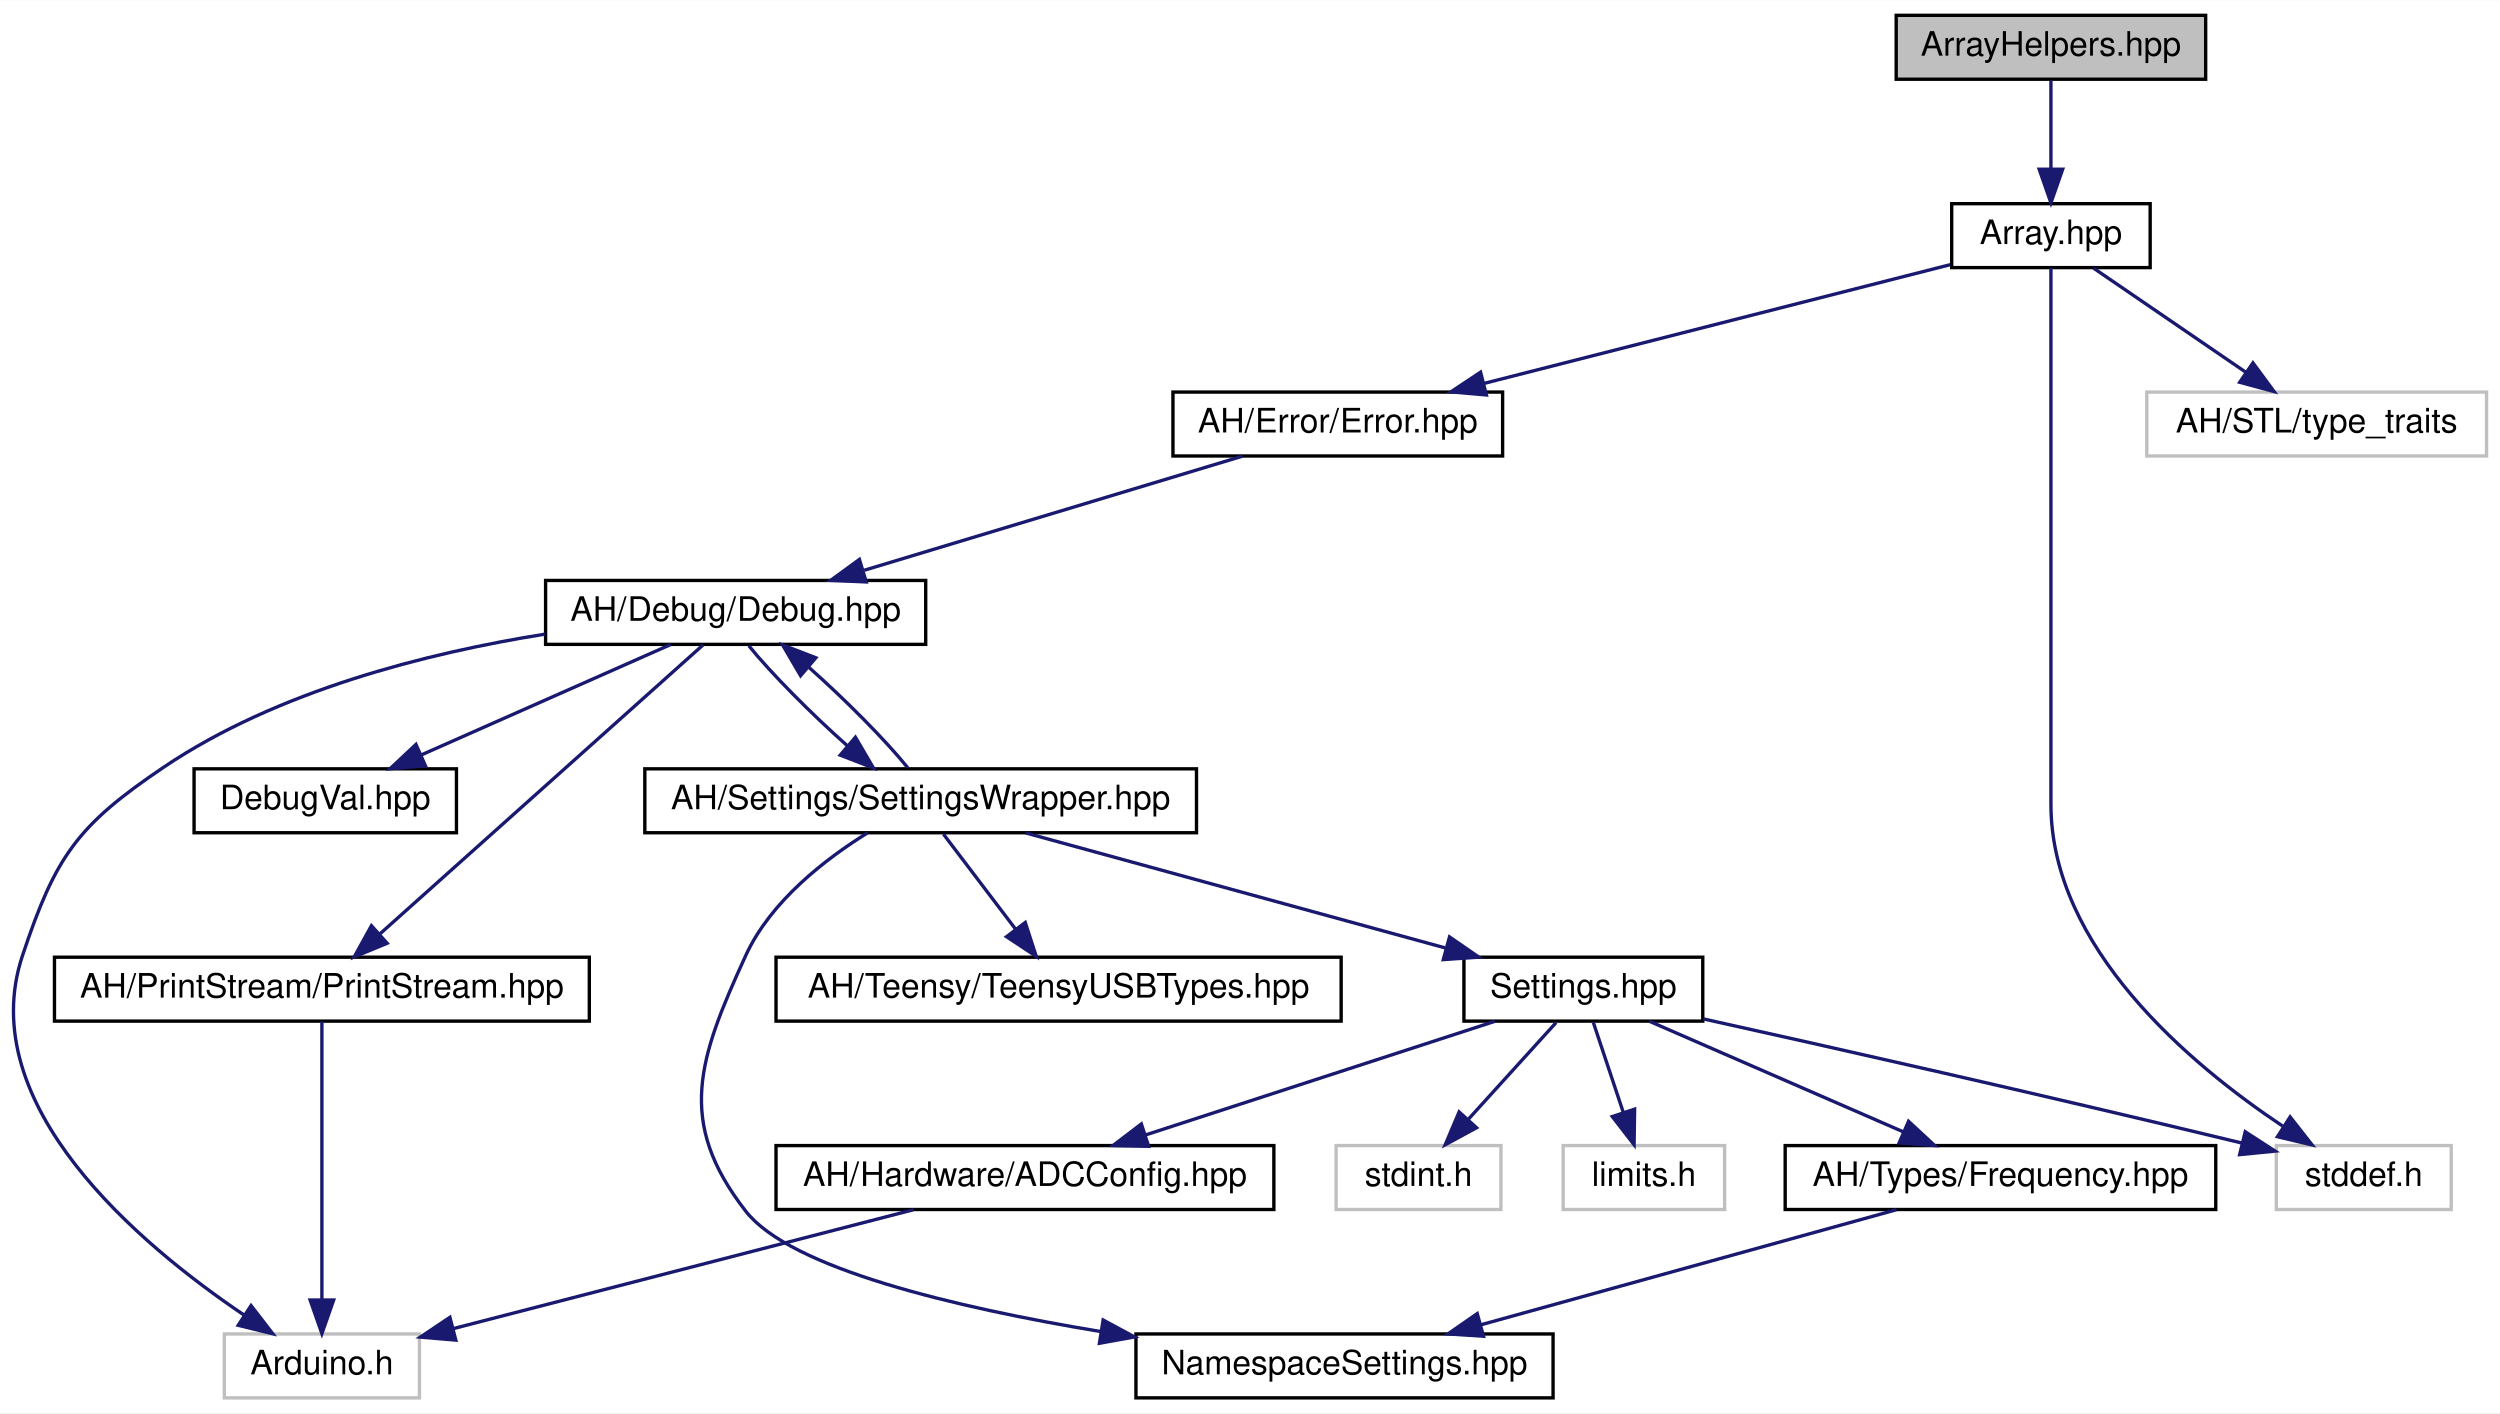
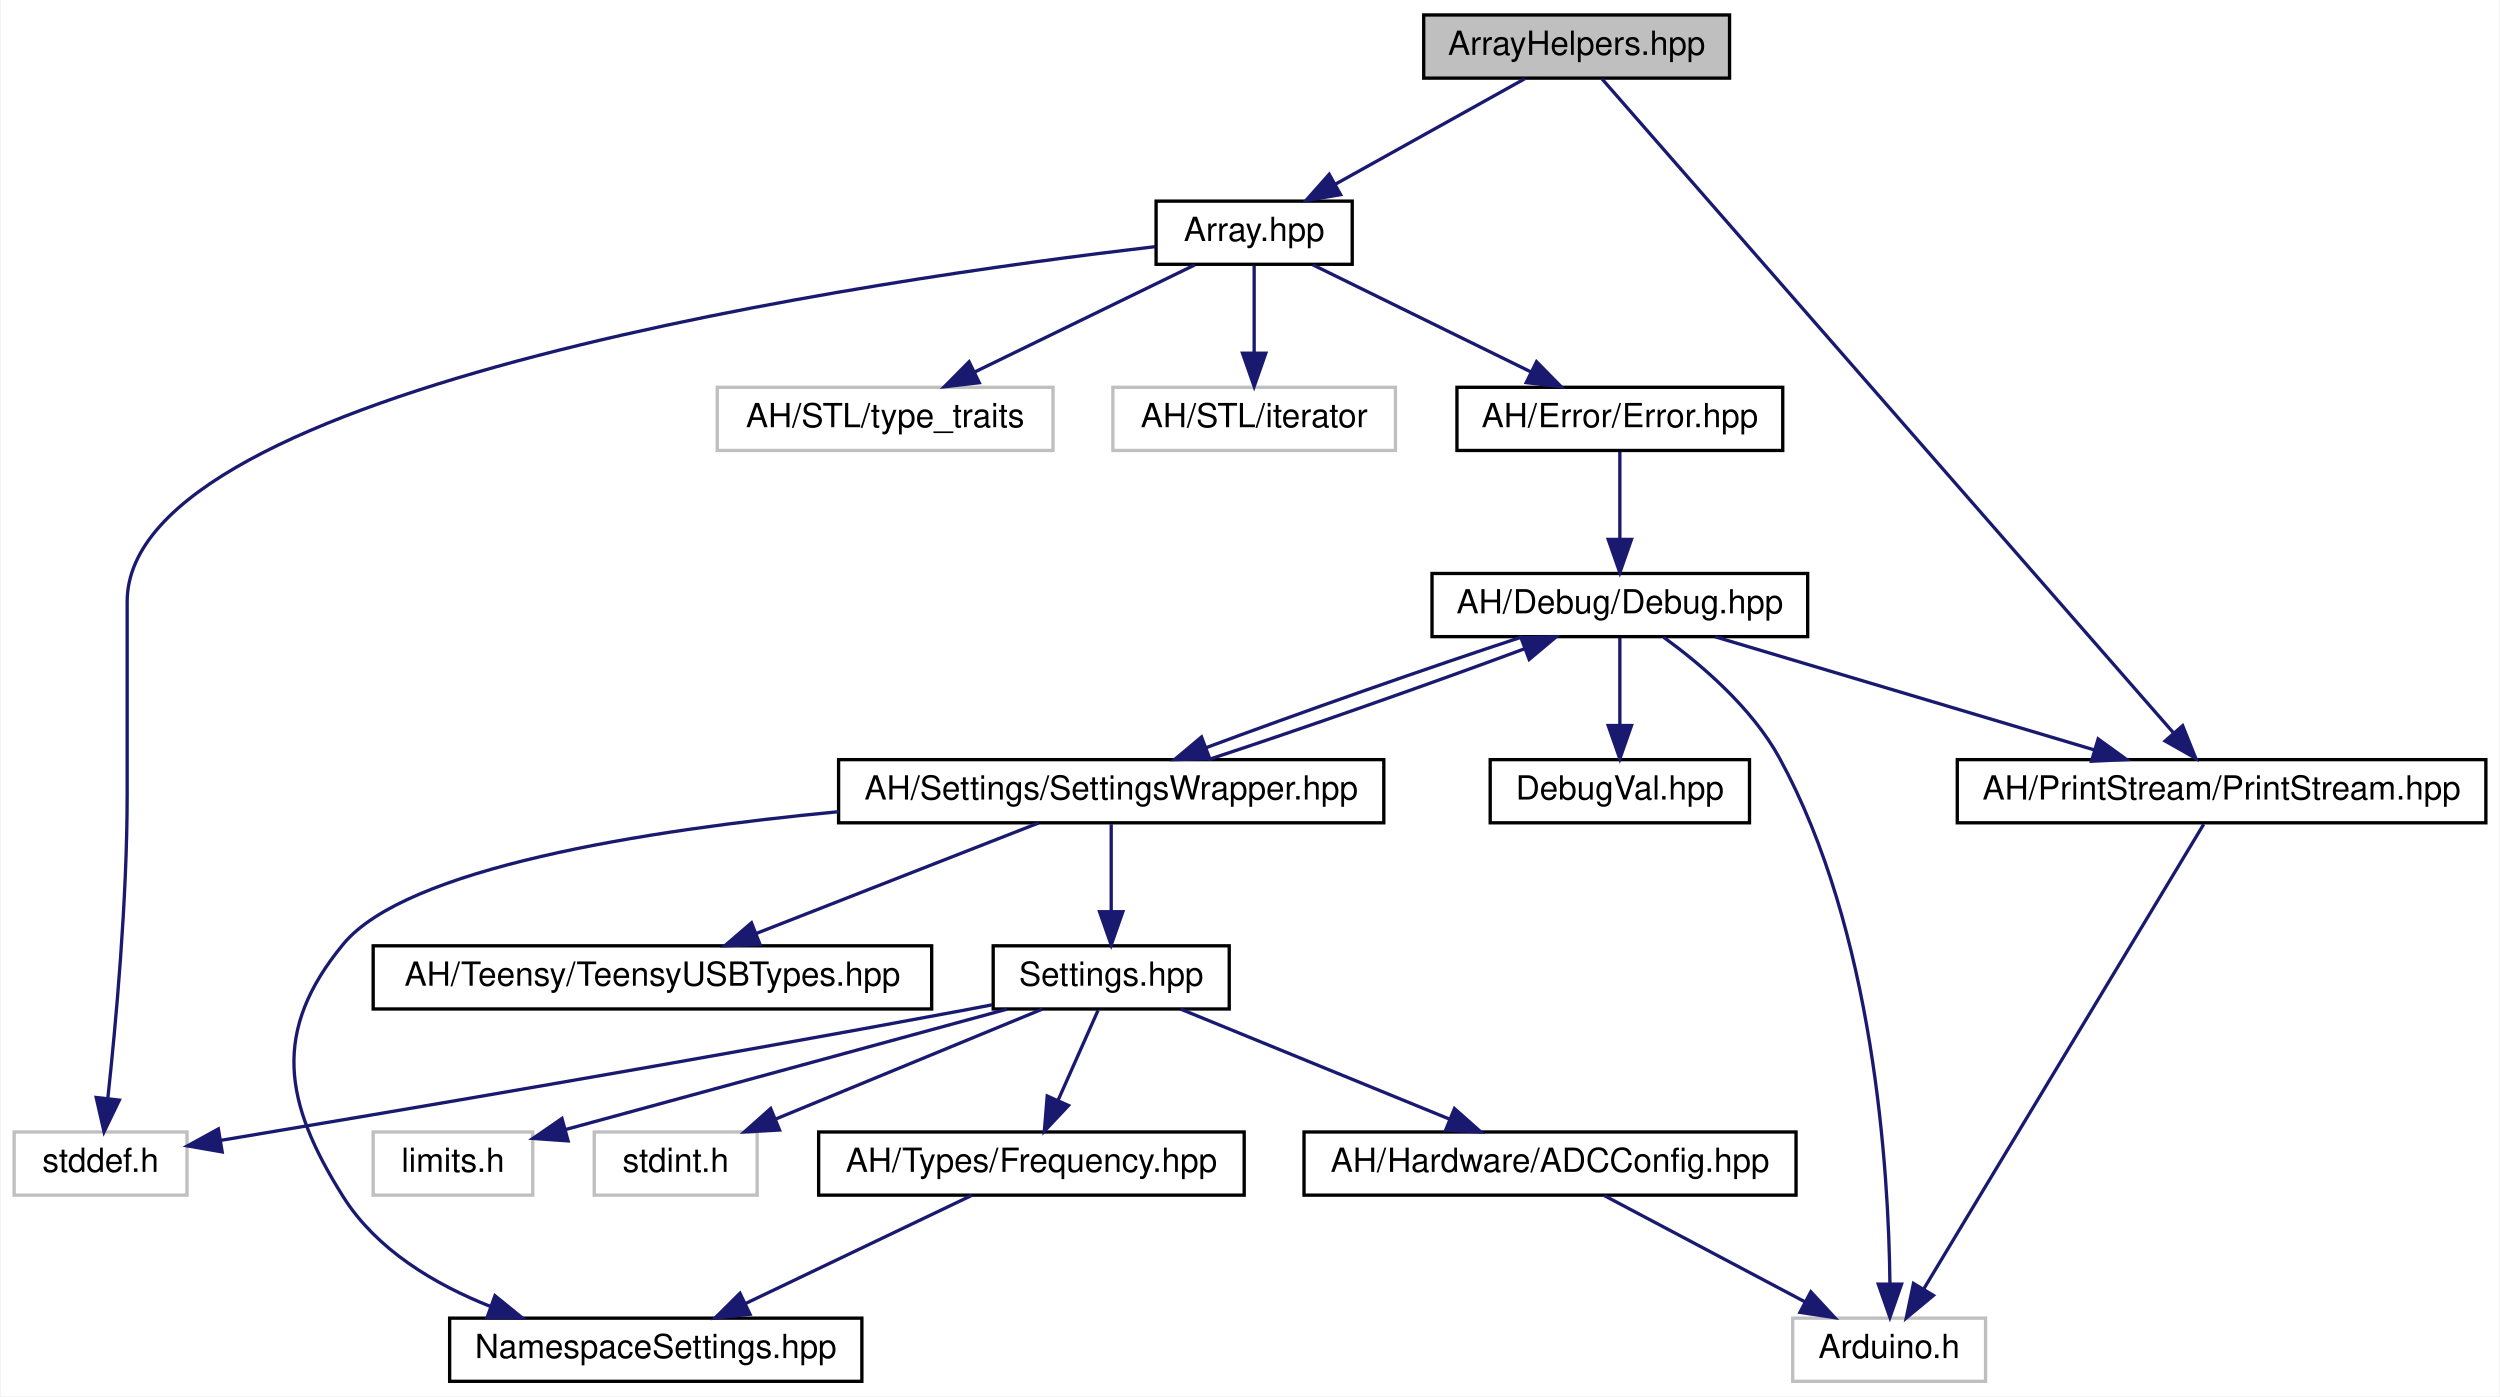
- <svg xmlns="http://www.w3.org/2000/svg" xmlns:xlink="http://www.w3.org/1999/xlink" width="743pt" height="420pt" viewBox="0.00 0.00 743.19 420.00">
+ <svg xmlns="http://www.w3.org/2000/svg" xmlns:xlink="http://www.w3.org/1999/xlink" width="752pt" height="420pt" viewBox="0.00 0.00 751.50 420.00">
  <g id="graph0" class="graph" transform="scale(1 1) rotate(0) translate(4 416)">
-     <polygon fill="white" stroke="none" points="-4,4 -4,-416 739.191,-416 739.191,4 -4,4" />
+     <polygon fill="white" stroke="none" points="-4,4 -4,-416 747.5,-416 747.5,4 -4,4" />
    <g id="node1" class="node">
      <g id="a_node1">
        <a xlink:title=" ">
-           <polygon fill="#bfbfbf" stroke="black" points="559.691,-392.5 559.691,-411.5 651.691,-411.5 651.691,-392.5 559.691,-392.5" />
-           <text text-anchor="middle" x="605.691" y="-399.5" font-family="Helvetica,sans-Serif" font-size="10.00">ArrayHelpers.hpp</text>
+           <polygon fill="#bfbfbf" stroke="black" points="424,-392.5 424,-411.5 516,-411.5 516,-392.5 424,-392.5" />
+           <text text-anchor="middle" x="470" y="-399.5" font-family="Helvetica,sans-Serif" font-size="10.00">ArrayHelpers.hpp</text>
        </a>
      </g>
    </g>
    <g id="node2" class="node">
      <g id="a_node2">
        <a xlink:href="../../de/d76/Array_8hpp.html" target="_top" xlink:title=" ">
-           <polygon fill="white" stroke="black" points="576.191,-336.5 576.191,-355.5 635.191,-355.5 635.191,-336.5 576.191,-336.5" />
-           <text text-anchor="middle" x="605.691" y="-343.5" font-family="Helvetica,sans-Serif" font-size="10.00">Array.hpp</text>
+           <polygon fill="white" stroke="black" points="343.5,-336.5 343.5,-355.5 402.5,-355.5 402.5,-336.5 343.5,-336.5" />
+           <text text-anchor="middle" x="373" y="-343.5" font-family="Helvetica,sans-Serif" font-size="10.00">Array.hpp</text>
        </a>
      </g>
    </g>
    <g id="edge1" class="edge">
-       <path fill="none" stroke="midnightblue" d="M605.691,-392.083C605.691,-385.006 605.691,-374.861 605.691,-365.986" />
-       <polygon fill="midnightblue" stroke="midnightblue" points="609.191,-365.751 605.691,-355.751 602.191,-365.751 609.191,-365.751" />
+       <path fill="none" stroke="midnightblue" d="M454.415,-392.324C439.001,-383.743 415.188,-370.486 397.29,-360.522" />
+       <polygon fill="midnightblue" stroke="midnightblue" points="398.986,-357.461 388.546,-355.655 395.581,-363.577 398.986,-357.461" />
+     </g>
+     <g id="node5" class="node">
+       <g id="a_node5">
+         <a xlink:href="../../dd/d80/PrintStream_8hpp.html" target="_top" xlink:title=" ">
+           <polygon fill="white" stroke="black" points="584.5,-168.5 584.5,-187.5 743.5,-187.5 743.5,-168.5 584.5,-168.5" />
+           <text text-anchor="middle" x="664" y="-175.5" font-family="Helvetica,sans-Serif" font-size="10.00">AH/PrintStream/PrintStream.hpp</text>
+         </a>
+       </g>
+     </g>
+     <g id="edge23" class="edge">
+       <path fill="none" stroke="midnightblue" d="M477.605,-392.297C506.634,-359.079 610.765,-239.918 649.42,-195.684" />
+       <polygon fill="midnightblue" stroke="midnightblue" points="652.292,-197.717 656.237,-187.884 647.021,-193.111 652.292,-197.717" />
    </g>
    <g id="node3" class="node">
      <g id="a_node3">
        <a xlink:href="../../d1/d93/Error_8hpp.html" target="_top" xlink:title=" ">
-           <polygon fill="white" stroke="black" points="344.691,-280.5 344.691,-299.5 442.691,-299.5 442.691,-280.5 344.691,-280.5" />
-           <text text-anchor="middle" x="393.691" y="-287.5" font-family="Helvetica,sans-Serif" font-size="10.00">AH/Error/Error.hpp</text>
+           <polygon fill="white" stroke="black" points="434,-280.5 434,-299.5 532,-299.5 532,-280.5 434,-280.5" />
+           <text text-anchor="middle" x="483" y="-287.5" font-family="Helvetica,sans-Serif" font-size="10.00">AH/Error/Error.hpp</text>
        </a>
      </g>
    </g>
    <g id="edge2" class="edge">
-       <path fill="none" stroke="midnightblue" d="M575.766,-337.378C539.599,-328.165 478.459,-312.592 437.11,-302.06" />
-       <polygon fill="midnightblue" stroke="midnightblue" points="437.866,-298.64 427.311,-299.564 436.138,-305.424 437.866,-298.64" />
+       <path fill="none" stroke="midnightblue" d="M390.673,-336.324C408.394,-327.625 435.903,-314.12 456.288,-304.113" />
+       <polygon fill="midnightblue" stroke="midnightblue" points="457.936,-307.203 465.37,-299.655 454.851,-300.919 457.936,-307.203" />
    </g>
    <g id="node13" class="node">
      <g id="a_node13">
        <a xlink:title=" ">
-           <polygon fill="white" stroke="#bfbfbf" points="672.691,-56.5 672.691,-75.5 724.691,-75.5 724.691,-56.5 672.691,-56.5" />
-           <text text-anchor="middle" x="698.691" y="-63.5" font-family="Helvetica,sans-Serif" font-size="10.00">stddef.h</text>
-         </a>
-       </g>
-     </g>
-     <g id="edge21" class="edge">
-       <path fill="none" stroke="midnightblue" d="M605.691,-336.442C605.691,-317.936 605.691,-272.812 605.691,-235 605.691,-235 605.691,-235 605.691,-177 605.691,-134.311 647.042,-99.643 674.597,-81.28" />
-       <polygon fill="midnightblue" stroke="midnightblue" points="676.797,-84.028 683.334,-75.69 673.024,-78.132 676.797,-84.028" />
+           <polygon fill="white" stroke="#bfbfbf" points="0,-56.5 0,-75.5 52,-75.5 52,-56.5 0,-56.5" />
+           <text text-anchor="middle" x="26" y="-63.5" font-family="Helvetica,sans-Serif" font-size="10.00">stddef.h</text>
+         </a>
+       </g>
+     </g>
+     <g id="edge22" class="edge">
+       <path fill="none" stroke="midnightblue" d="M343.213,-341.811C260.491,-332.137 34,-299.737 34,-235 34,-235 34,-235 34,-177 34,-144.863 30.561,-107.584 28.193,-85.719" />
+       <polygon fill="midnightblue" stroke="midnightblue" points="31.644,-85.087 27.046,-75.542 24.688,-85.871 31.644,-85.087" />
    </g>
    <g id="node17" class="node">
      <g id="a_node17">
        <a xlink:title=" ">
-           <polygon fill="white" stroke="#bfbfbf" points="634.191,-280.5 634.191,-299.5 735.191,-299.5 735.191,-280.5 634.191,-280.5" />
-           <text text-anchor="middle" x="684.691" y="-287.5" font-family="Helvetica,sans-Serif" font-size="10.00">AH/STL/type_traits</text>
+           <polygon fill="white" stroke="#bfbfbf" points="211.5,-280.5 211.5,-299.5 312.5,-299.5 312.5,-280.5 211.5,-280.5" />
+           <text text-anchor="middle" x="262" y="-287.5" font-family="Helvetica,sans-Serif" font-size="10.00">AH/STL/type_traits</text>
        </a>
      </g>
    </g>
    <g id="edge20" class="edge">
-       <path fill="none" stroke="midnightblue" d="M618.383,-336.324C630.592,-327.979 649.269,-315.212 663.694,-305.352" />
-       <polygon fill="midnightblue" stroke="midnightblue" points="665.749,-308.187 672.029,-299.655 661.799,-302.408 665.749,-308.187" />
+       <path fill="none" stroke="midnightblue" d="M355.166,-336.324C337.284,-327.625 309.525,-314.12 288.954,-304.113" />
+       <polygon fill="midnightblue" stroke="midnightblue" points="290.313,-300.882 279.79,-299.655 287.251,-307.177 290.313,-300.882" />
+     </g>
+     <g id="node18" class="node">
+       <g id="a_node18">
+         <a xlink:title=" ">
+           <polygon fill="white" stroke="#bfbfbf" points="330.5,-280.5 330.5,-299.5 415.5,-299.5 415.5,-280.5 330.5,-280.5" />
+           <text text-anchor="middle" x="373" y="-287.5" font-family="Helvetica,sans-Serif" font-size="10.00">AH/STL/iterator</text>
+         </a>
+       </g>
+     </g>
+     <g id="edge21" class="edge">
+       <path fill="none" stroke="midnightblue" d="M373,-336.083C373,-329.006 373,-318.861 373,-309.986" />
+       <polygon fill="midnightblue" stroke="midnightblue" points="376.5,-309.751 373,-299.751 369.5,-309.751 376.5,-309.751" />
    </g>
    <g id="node4" class="node">
      <g id="a_node4">
        <a xlink:href="../../df/dee/Debug_8hpp.html" target="_top" xlink:title=" ">
-           <polygon fill="white" stroke="black" points="158.191,-224.5 158.191,-243.5 271.191,-243.5 271.191,-224.5 158.191,-224.5" />
-           <text text-anchor="middle" x="214.691" y="-231.5" font-family="Helvetica,sans-Serif" font-size="10.00">AH/Debug/Debug.hpp</text>
+           <polygon fill="white" stroke="black" points="426.5,-224.5 426.5,-243.5 539.5,-243.5 539.5,-224.5 426.5,-224.5" />
+           <text text-anchor="middle" x="483" y="-231.5" font-family="Helvetica,sans-Serif" font-size="10.00">AH/Debug/Debug.hpp</text>
        </a>
      </g>
    </g>
    <g id="edge3" class="edge">
-       <path fill="none" stroke="midnightblue" d="M365.328,-280.444C334.953,-271.28 286.581,-256.688 252.875,-246.519" />
-       <polygon fill="midnightblue" stroke="midnightblue" points="253.506,-243.054 242.921,-243.516 251.484,-249.756 253.506,-243.054" />
-     </g>
-     <g id="node5" class="node">
-       <g id="a_node5">
-         <a xlink:href="../../dd/d80/PrintStream_8hpp.html" target="_top" xlink:title=" ">
-           <polygon fill="white" stroke="black" points="12.191,-112.5 12.191,-131.5 171.191,-131.5 171.191,-112.5 12.191,-112.5" />
-           <text text-anchor="middle" x="91.691" y="-119.5" font-family="Helvetica,sans-Serif" font-size="10.00">AH/PrintStream/PrintStream.hpp</text>
-         </a>
-       </g>
+       <path fill="none" stroke="midnightblue" d="M483,-280.083C483,-273.006 483,-262.861 483,-253.986" />
+       <polygon fill="midnightblue" stroke="midnightblue" points="486.5,-253.751 483,-243.751 479.5,-253.751 486.5,-253.751" />
    </g>
    <g id="edge4" class="edge">
-       <path fill="none" stroke="midnightblue" d="M205.039,-224.368C184.291,-205.814 135.202,-161.913 108.953,-138.438" />
-       <polygon fill="midnightblue" stroke="midnightblue" points="111.085,-135.649 101.297,-131.591 106.418,-140.867 111.085,-135.649" />
+       <path fill="none" stroke="midnightblue" d="M511.68,-224.444C542.527,-215.241 591.728,-200.562 625.829,-190.388" />
+       <polygon fill="midnightblue" stroke="midnightblue" points="626.872,-193.729 635.454,-187.516 624.871,-187.021 626.872,-193.729" />
    </g>
    <g id="node6" class="node">
      <g id="a_node6">
        <a xlink:title=" ">
-           <polygon fill="white" stroke="#bfbfbf" points="62.691,-0.5 62.691,-19.5 120.691,-19.5 120.691,-0.5 62.691,-0.5" />
-           <text text-anchor="middle" x="91.691" y="-7.5" font-family="Helvetica,sans-Serif" font-size="10.00">Arduino.h</text>
+           <polygon fill="white" stroke="#bfbfbf" points="535,-0.5 535,-19.5 593,-19.5 593,-0.5 535,-0.5" />
+           <text text-anchor="middle" x="564" y="-7.5" font-family="Helvetica,sans-Serif" font-size="10.00">Arduino.h</text>
        </a>
      </g>
    </g>
    <g id="edge18" class="edge">
-       <path fill="none" stroke="midnightblue" d="M157.988,-227.534C122.933,-221.953 78.363,-210.694 44.691,-188 18.892,-170.613 12.529,-161.515 2.691,-132 -12.095,-87.642 37.49,-46.064 68.529,-25.131" />
-       <polygon fill="midnightblue" stroke="midnightblue" points="70.627,-27.941 77.099,-19.553 66.809,-22.075 70.627,-27.941" />
+       <path fill="none" stroke="midnightblue" d="M496.2,-224.294C507.303,-216.238 522.661,-203.229 531,-188 559.471,-136.006 563.869,-63.914 564.237,-30.033" />
+       <polygon fill="midnightblue" stroke="midnightblue" points="567.737,-29.736 564.231,-19.738 560.737,-29.74 567.737,-29.736" />
    </g>
    <g id="node7" class="node">
      <g id="a_node7">
        <a xlink:href="../../d2/dd5/SettingsWrapper_8hpp.html" target="_top" xlink:title=" ">
-           <polygon fill="white" stroke="black" points="187.691,-168.5 187.691,-187.5 351.691,-187.5 351.691,-168.5 187.691,-168.5" />
-           <text text-anchor="middle" x="269.691" y="-175.5" font-family="Helvetica,sans-Serif" font-size="10.00">AH/Settings/SettingsWrapper.hpp</text>
+           <polygon fill="white" stroke="black" points="248,-168.5 248,-187.5 412,-187.5 412,-168.5 248,-168.5" />
+           <text text-anchor="middle" x="330" y="-175.5" font-family="Helvetica,sans-Serif" font-size="10.00">AH/Settings/SettingsWrapper.hpp</text>
        </a>
      </g>
    </g>
    <g id="edge6" class="edge">
-       <path fill="none" stroke="midnightblue" d="M218.606,-224.083C225.147,-215.984 237.163,-203.866 248.031,-194.233" />
-       <polygon fill="midnightblue" stroke="midnightblue" points="250.3,-196.898 255.647,-187.751 245.763,-191.567 250.3,-196.898" />
+       <path fill="none" stroke="midnightblue" d="M453.668,-224.444C426.177,-215.438 385.591,-201.189 358.409,-191.049" />
+       <polygon fill="midnightblue" stroke="midnightblue" points="359.642,-187.773 349.05,-187.516 357.17,-194.322 359.642,-187.773" />
    </g>
    <g id="node16" class="node">
      <g id="a_node16">
        <a xlink:href="../../d7/d52/DebugVal_8hpp.html" target="_top" xlink:title=" ">
-           <polygon fill="white" stroke="black" points="53.691,-168.5 53.691,-187.5 131.691,-187.5 131.691,-168.5 53.691,-168.5" />
-           <text text-anchor="middle" x="92.691" y="-175.5" font-family="Helvetica,sans-Serif" font-size="10.00">DebugVal.hpp</text>
+           <polygon fill="white" stroke="black" points="444,-168.5 444,-187.5 522,-187.5 522,-168.5 444,-168.5" />
+           <text text-anchor="middle" x="483" y="-175.5" font-family="Helvetica,sans-Serif" font-size="10.00">DebugVal.hpp</text>
        </a>
      </g>
    </g>
    <g id="edge19" class="edge">
-       <path fill="none" stroke="midnightblue" d="M195.359,-224.444C175.371,-215.596 143.948,-201.687 121.127,-191.586" />
-       <polygon fill="midnightblue" stroke="midnightblue" points="122.492,-188.363 111.932,-187.516 119.659,-194.764 122.492,-188.363" />
+       <path fill="none" stroke="midnightblue" d="M483,-224.083C483,-217.006 483,-206.861 483,-197.986" />
+       <polygon fill="midnightblue" stroke="midnightblue" points="486.5,-197.751 483,-187.751 479.5,-197.751 486.5,-197.751" />
    </g>
    <g id="edge5" class="edge">
-       <path fill="none" stroke="midnightblue" d="M91.691,-112.368C91.691,-94.617 91.691,-53.666 91.691,-29.597" />
-       <polygon fill="midnightblue" stroke="midnightblue" points="95.191,-29.591 91.691,-19.591 88.191,-29.591 95.191,-29.591" />
+       <path fill="none" stroke="midnightblue" d="M658.624,-168.075C642.678,-141.606 595.451,-63.209 574.367,-28.21" />
+       <polygon fill="midnightblue" stroke="midnightblue" points="577.32,-26.328 569.162,-19.568 571.324,-29.94 577.32,-26.328" />
    </g>
    <g id="edge17" class="edge">
-       <path fill="none" stroke="midnightblue" d="M265.842,-187.834C259.304,-195.948 247.212,-208.145 236.291,-217.82" />
-       <polygon fill="midnightblue" stroke="midnightblue" points="233.993,-215.179 228.642,-224.324 238.528,-220.512 233.993,-215.179" />
+       <path fill="none" stroke="midnightblue" d="M359.21,-187.516C386.662,-196.506 427.248,-210.754 454.47,-220.906" />
+       <polygon fill="midnightblue" stroke="midnightblue" points="453.254,-224.188 463.845,-224.444 455.725,-217.638 453.254,-224.188" />
    </g>
    <g id="node8" class="node">
      <g id="a_node8">
        <a xlink:href="../../dc/dc7/NamespaceSettings_8hpp.html" target="_top" xlink:title=" ">
-           <polygon fill="white" stroke="black" points="333.691,-0.5 333.691,-19.5 457.691,-19.5 457.691,-0.5 333.691,-0.5" />
-           <text text-anchor="middle" x="395.691" y="-7.5" font-family="Helvetica,sans-Serif" font-size="10.00">NamespaceSettings.hpp</text>
+           <polygon fill="white" stroke="black" points="131,-0.5 131,-19.5 255,-19.5 255,-0.5 131,-0.5" />
+           <text text-anchor="middle" x="193" y="-7.5" font-family="Helvetica,sans-Serif" font-size="10.00">NamespaceSettings.hpp</text>
        </a>
      </g>
    </g>
    <g id="edge7" class="edge">
-       <path fill="none" stroke="midnightblue" d="M253.907,-168.467C241.488,-160.769 225.086,-148.179 217.691,-132 203.649,-101.279 196.939,-82.651 217.691,-56 230.953,-38.967 280.012,-27.361 323.274,-20.207" />
-       <polygon fill="midnightblue" stroke="midnightblue" points="323.934,-23.646 333.259,-18.616 322.832,-16.733 323.934,-23.646" />
+       <path fill="none" stroke="midnightblue" d="M247.999,-171.85C189.444,-166.261 117.837,-154.861 99,-132 77.52,-105.932 80.996,-84.58 99,-56 109.008,-40.112 126.351,-29.711 143.436,-22.958" />
+       <polygon fill="midnightblue" stroke="midnightblue" points="144.628,-26.249 152.853,-19.571 142.258,-19.662 144.628,-26.249" />
    </g>
    <g id="node9" class="node">
      <g id="a_node9">
        <a xlink:href="../../db/d02/Settings_8hpp.html" target="_top" xlink:title="All user settings and debugging options can be changed here.">
-           <polygon fill="white" stroke="black" points="431.191,-112.5 431.191,-131.5 502.191,-131.5 502.191,-112.5 431.191,-112.5" />
-           <text text-anchor="middle" x="466.691" y="-119.5" font-family="Helvetica,sans-Serif" font-size="10.00">Settings.hpp</text>
+           <polygon fill="white" stroke="black" points="294.5,-112.5 294.5,-131.5 365.5,-131.5 365.5,-112.5 294.5,-112.5" />
+           <text text-anchor="middle" x="330" y="-119.5" font-family="Helvetica,sans-Serif" font-size="10.00">Settings.hpp</text>
        </a>
      </g>
    </g>
    <g id="edge8" class="edge">
-       <path fill="none" stroke="midnightblue" d="M300.906,-168.444C334.624,-159.201 388.491,-144.436 425.623,-134.257" />
-       <polygon fill="midnightblue" stroke="midnightblue" points="426.903,-137.536 435.621,-131.516 425.052,-130.785 426.903,-137.536" />
+       <path fill="none" stroke="midnightblue" d="M330,-168.083C330,-161.006 330,-150.861 330,-141.986" />
+       <polygon fill="midnightblue" stroke="midnightblue" points="333.5,-141.751 330,-131.751 326.5,-141.751 333.5,-141.751" />
    </g>
    <g id="node15" class="node">
      <g id="a_node15">
        <a xlink:href="../../d9/d98/TeensyUSBTypes_8hpp.html" target="_top" xlink:title=" ">
-           <polygon fill="white" stroke="black" points="226.691,-112.5 226.691,-131.5 394.691,-131.5 394.691,-112.5 226.691,-112.5" />
-           <text text-anchor="middle" x="310.691" y="-119.5" font-family="Helvetica,sans-Serif" font-size="10.00">AH/Teensy/TeensyUSBTypes.hpp</text>
+           <polygon fill="white" stroke="black" points="108,-112.5 108,-131.5 276,-131.5 276,-112.5 108,-112.5" />
+           <text text-anchor="middle" x="192" y="-119.5" font-family="Helvetica,sans-Serif" font-size="10.00">AH/Teensy/TeensyUSBTypes.hpp</text>
        </a>
      </g>
    </g>
    <g id="edge16" class="edge">
-       <path fill="none" stroke="midnightblue" d="M276.461,-168.083C282.252,-160.455 290.749,-149.264 297.828,-139.941" />
-       <polygon fill="midnightblue" stroke="midnightblue" points="300.787,-141.832 304.046,-131.751 295.212,-137.599 300.787,-141.832" />
+       <path fill="none" stroke="midnightblue" d="M308.133,-168.444C285.221,-159.478 249.025,-145.314 223.134,-135.183" />
+       <polygon fill="midnightblue" stroke="midnightblue" points="224.352,-131.901 213.764,-131.516 221.801,-138.42 224.352,-131.901" />
    </g>
    <g id="node10" class="node">
      <g id="a_node10">
        <a xlink:href="../../dc/d50/Frequency_8hpp.html" target="_top" xlink:title=" ">
-           <polygon fill="white" stroke="black" points="526.691,-56.5 526.691,-75.5 654.691,-75.5 654.691,-56.5 526.691,-56.5" />
-           <text text-anchor="middle" x="590.691" y="-63.5" font-family="Helvetica,sans-Serif" font-size="10.00">AH/Types/Frequency.hpp</text>
+           <polygon fill="white" stroke="black" points="242,-56.5 242,-75.5 370,-75.5 370,-56.5 242,-56.5" />
+           <text text-anchor="middle" x="306" y="-63.5" font-family="Helvetica,sans-Serif" font-size="10.00">AH/Types/Frequency.hpp</text>
        </a>
      </g>
    </g>
    <g id="edge9" class="edge">
-       <path fill="none" stroke="midnightblue" d="M486.339,-112.444C506.655,-103.596 538.593,-89.688 561.788,-79.587" />
-       <polygon fill="midnightblue" stroke="midnightblue" points="563.364,-82.718 571.134,-75.516 560.569,-76.3 563.364,-82.718" />
+       <path fill="none" stroke="midnightblue" d="M326.037,-112.083C322.787,-104.77 318.081,-94.181 314.046,-85.103" />
+       <polygon fill="midnightblue" stroke="midnightblue" points="317.149,-83.468 309.889,-75.751 310.752,-86.311 317.149,-83.468" />
    </g>
    <g id="node11" class="node">
      <g id="a_node11">
        <a xlink:href="../../d7/d7c/ADCConfig_8hpp.html" target="_top" xlink:title="This file contains the platform-specific ADC resolutions. By default, the library automatically selec...">
-           <polygon fill="white" stroke="black" points="226.691,-56.5 226.691,-75.5 374.691,-75.5 374.691,-56.5 226.691,-56.5" />
-           <text text-anchor="middle" x="300.691" y="-63.5" font-family="Helvetica,sans-Serif" font-size="10.00">AH/Hardware/ADCConfig.hpp</text>
+           <polygon fill="white" stroke="black" points="388,-56.5 388,-75.5 536,-75.5 536,-56.5 388,-56.5" />
+           <text text-anchor="middle" x="462" y="-63.5" font-family="Helvetica,sans-Serif" font-size="10.00">AH/Hardware/ADCConfig.hpp</text>
        </a>
      </g>
    </g>
    <g id="edge11" class="edge">
-       <path fill="none" stroke="midnightblue" d="M440.387,-112.444C412.34,-103.32 367.746,-88.813 336.506,-78.651" />
-       <polygon fill="midnightblue" stroke="midnightblue" points="337.463,-75.282 326.871,-75.516 335.298,-81.938 337.463,-75.282" />
+       <path fill="none" stroke="midnightblue" d="M350.916,-112.444C372.736,-103.517 407.15,-89.439 431.892,-79.317" />
+       <polygon fill="midnightblue" stroke="midnightblue" points="433.252,-82.542 441.182,-75.516 430.601,-76.063 433.252,-82.542" />
    </g>
    <g id="node12" class="node">
      <g id="a_node12">
        <a xlink:title=" ">
-           <polygon fill="white" stroke="#bfbfbf" points="460.691,-56.5 460.691,-75.5 508.691,-75.5 508.691,-56.5 460.691,-56.5" />
-           <text text-anchor="middle" x="484.691" y="-63.5" font-family="Helvetica,sans-Serif" font-size="10.00">limits.h</text>
+           <polygon fill="white" stroke="#bfbfbf" points="108,-56.5 108,-75.5 156,-75.5 156,-56.5 108,-56.5" />
+           <text text-anchor="middle" x="132" y="-63.5" font-family="Helvetica,sans-Serif" font-size="10.00">limits.h</text>
        </a>
      </g>
    </g>
    <g id="edge13" class="edge">
-       <path fill="none" stroke="midnightblue" d="M469.663,-112.083C472.074,-104.849 475.554,-94.409 478.558,-85.397" />
-       <polygon fill="midnightblue" stroke="midnightblue" points="481.932,-86.345 481.774,-75.751 475.291,-84.131 481.932,-86.345" />
+       <path fill="none" stroke="midnightblue" d="M298.626,-112.444C262.445,-102.576 203.18,-86.413 165.945,-76.258" />
+       <polygon fill="midnightblue" stroke="midnightblue" points="166.633,-72.818 156.065,-73.563 164.791,-79.571 166.633,-72.818" />
    </g>
    <g id="edge14" class="edge">
-       <path fill="none" stroke="midnightblue" d="M502.347,-113.16C539.854,-104.846 600.845,-91.137 662.448,-76.256" />
-       <polygon fill="midnightblue" stroke="midnightblue" points="663.443,-79.616 672.337,-73.858 661.793,-72.813 663.443,-79.616" />
+       <path fill="none" stroke="midnightblue" d="M294.155,-113.746C291.06,-113.145 287.976,-112.556 285,-112 205.631,-97.171 112.267,-81.346 62.157,-72.984" />
+       <polygon fill="midnightblue" stroke="midnightblue" points="62.58,-69.507 52.141,-71.317 61.43,-76.412 62.58,-69.507" />
    </g>
    <g id="node14" class="node">
      <g id="a_node14">
        <a xlink:title=" ">
-           <polygon fill="white" stroke="#bfbfbf" points="393.191,-56.5 393.191,-75.5 442.191,-75.5 442.191,-56.5 393.191,-56.5" />
-           <text text-anchor="middle" x="417.691" y="-63.5" font-family="Helvetica,sans-Serif" font-size="10.00">stdint.h</text>
+           <polygon fill="white" stroke="#bfbfbf" points="174.5,-56.5 174.5,-75.5 223.5,-75.5 223.5,-56.5 174.5,-56.5" />
+           <text text-anchor="middle" x="199" y="-63.5" font-family="Helvetica,sans-Serif" font-size="10.00">stdint.h</text>
        </a>
      </g>
    </g>
    <g id="edge15" class="edge">
-       <path fill="none" stroke="midnightblue" d="M458.599,-112.083C451.535,-104.298 441.103,-92.802 432.542,-83.367" />
-       <polygon fill="midnightblue" stroke="midnightblue" points="434.943,-80.805 425.631,-75.751 429.759,-85.509 434.943,-80.805" />
+       <path fill="none" stroke="midnightblue" d="M309.243,-112.444C287.684,-103.557 253.737,-89.563 229.206,-79.451" />
+       <polygon fill="midnightblue" stroke="midnightblue" points="230.239,-76.092 219.66,-75.516 227.572,-82.563 230.239,-76.092" />
    </g>
    <g id="edge10" class="edge">
-       <path fill="none" stroke="midnightblue" d="M559.792,-56.444C526.417,-47.201 473.097,-32.436 436.342,-22.257" />
-       <polygon fill="midnightblue" stroke="midnightblue" points="437.016,-18.812 426.444,-19.516 435.148,-25.558 437.016,-18.812" />
+       <path fill="none" stroke="midnightblue" d="M288.095,-56.444C269.746,-47.675 240.995,-33.935 219.906,-23.858" />
+       <polygon fill="midnightblue" stroke="midnightblue" points="221.353,-20.67 210.821,-19.516 218.335,-26.986 221.353,-20.67" />
    </g>
    <g id="edge12" class="edge">
-       <path fill="none" stroke="midnightblue" d="M267.574,-56.444C230.408,-46.841 170.168,-31.276 130.738,-21.089" />
-       <polygon fill="midnightblue" stroke="midnightblue" points="131.501,-17.671 120.943,-18.558 129.749,-24.448 131.501,-17.671" />
+       <path fill="none" stroke="midnightblue" d="M478.388,-56.324C494.671,-47.703 519.867,-34.364 538.716,-24.386" />
+       <polygon fill="midnightblue" stroke="midnightblue" points="540.452,-27.427 547.653,-19.654 537.177,-21.24 540.452,-27.427" />
    </g>
  </g>
</svg>
